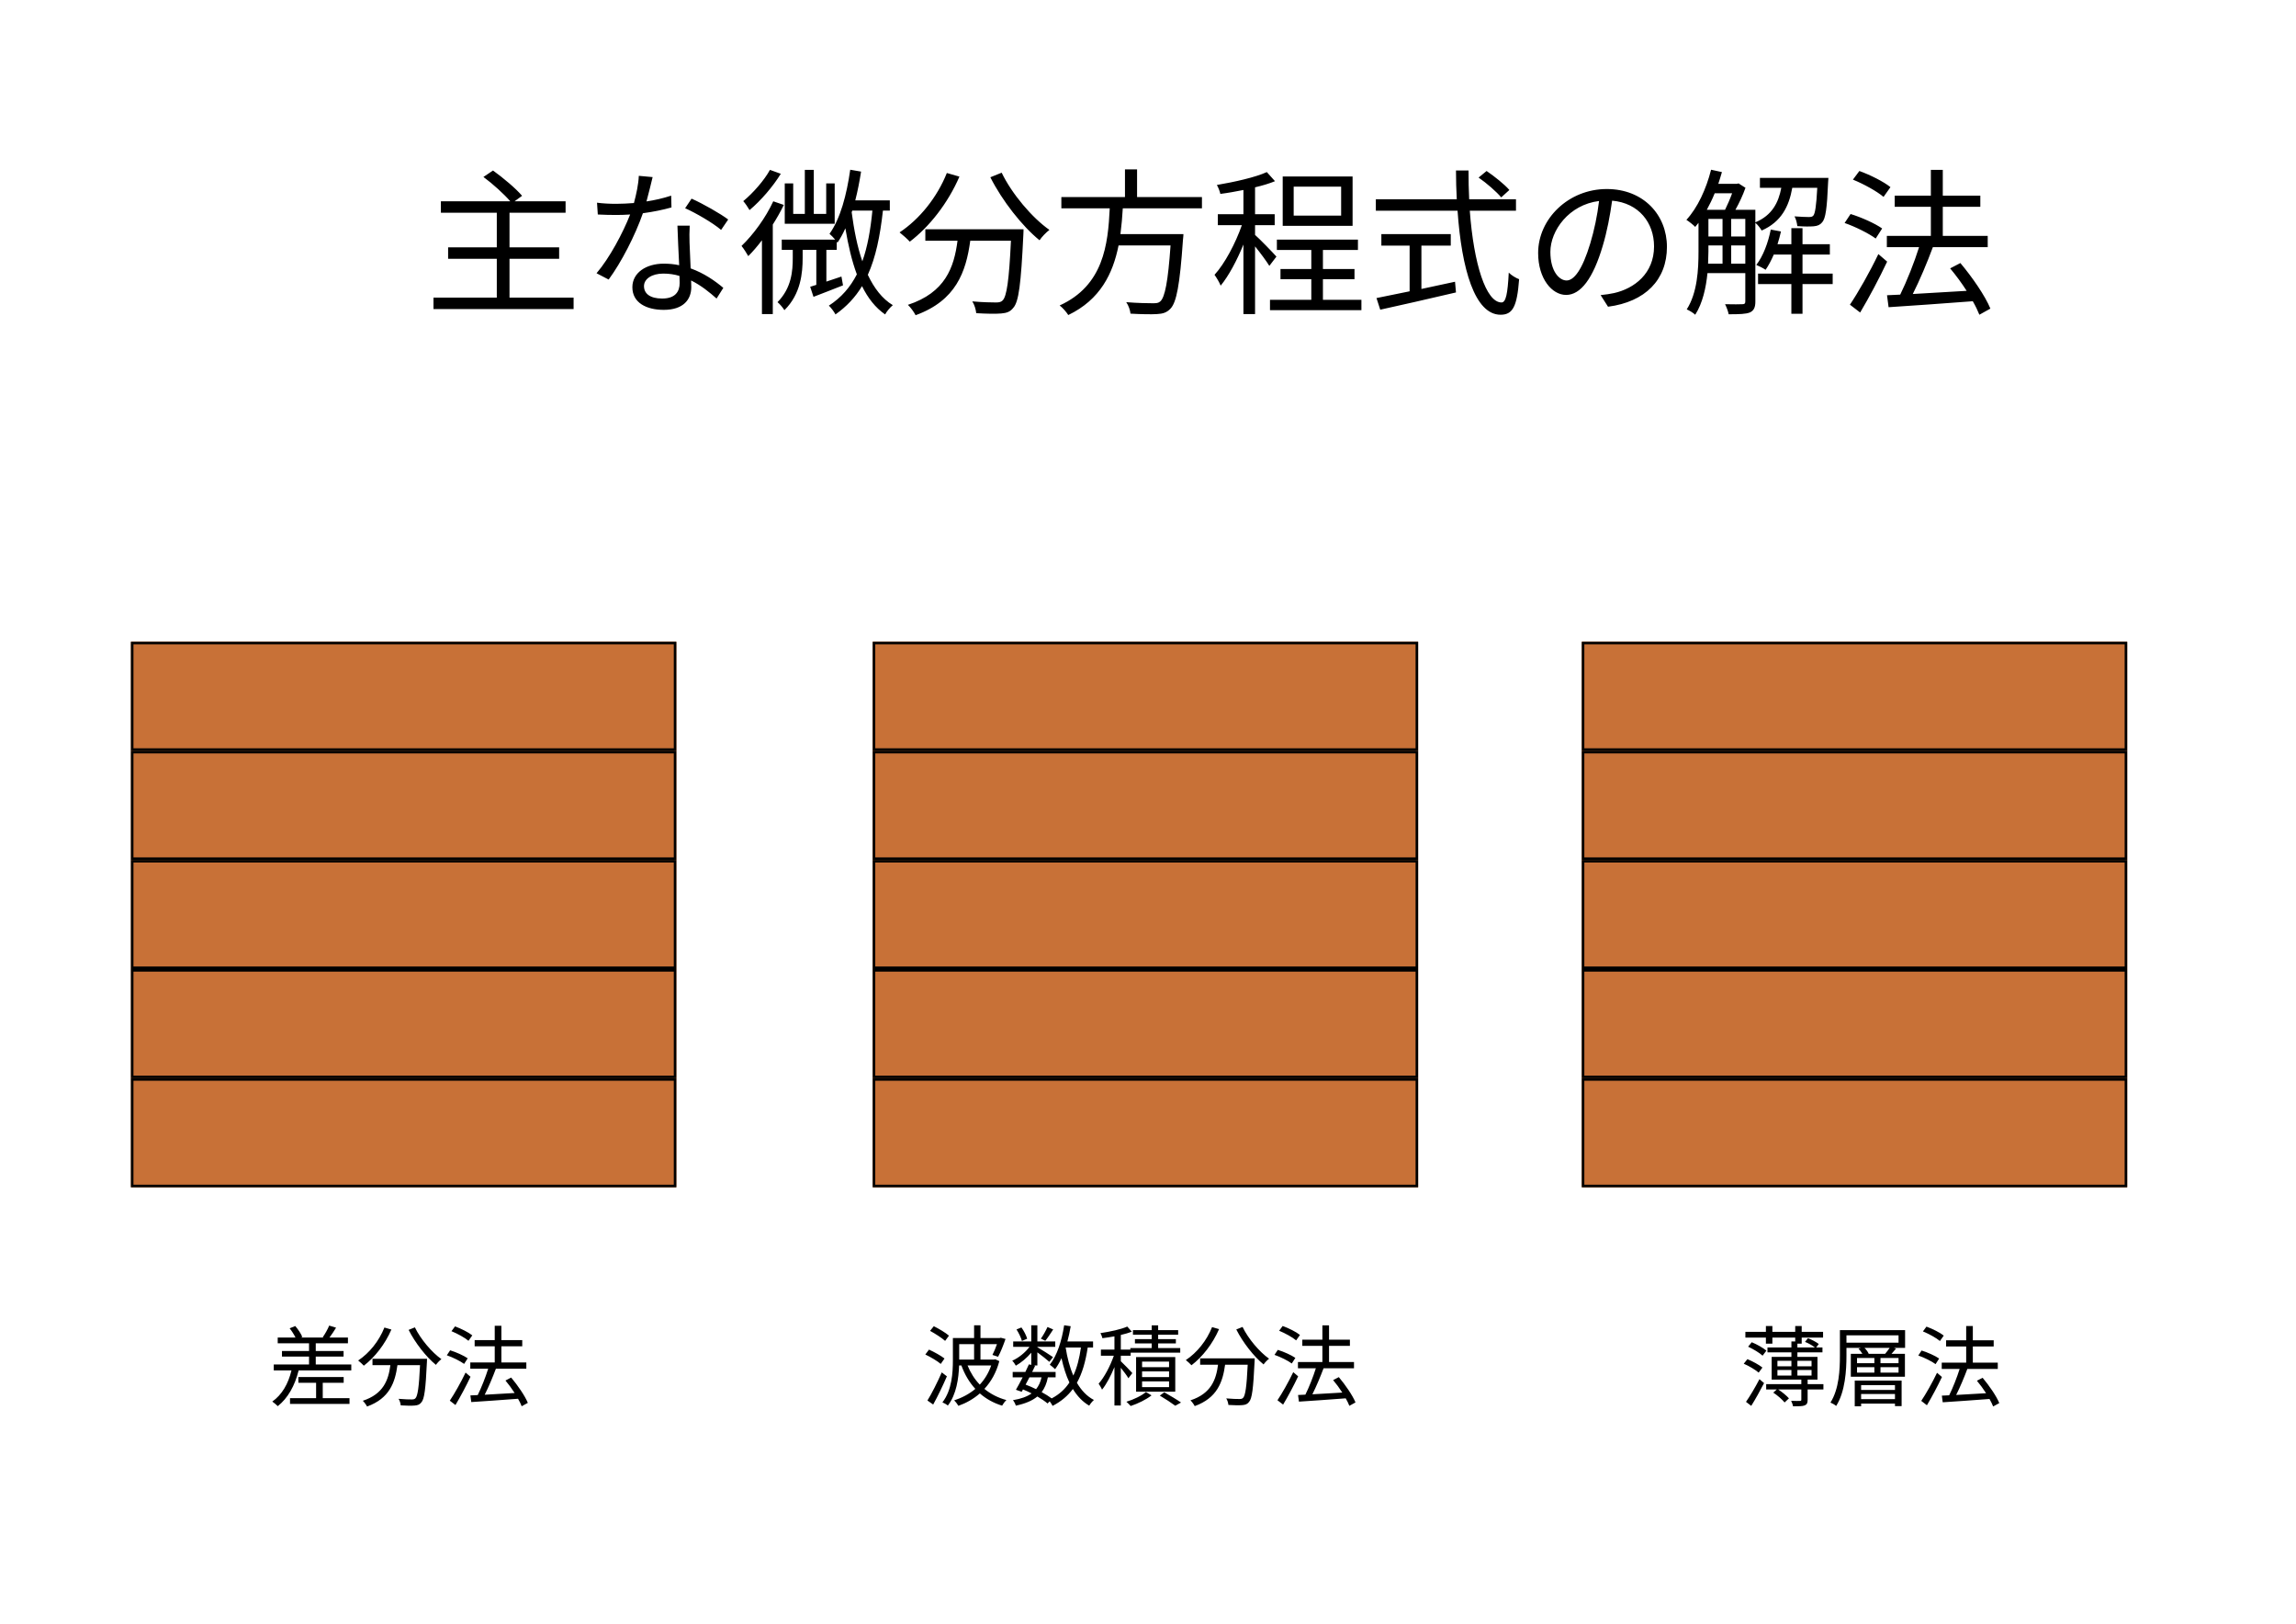
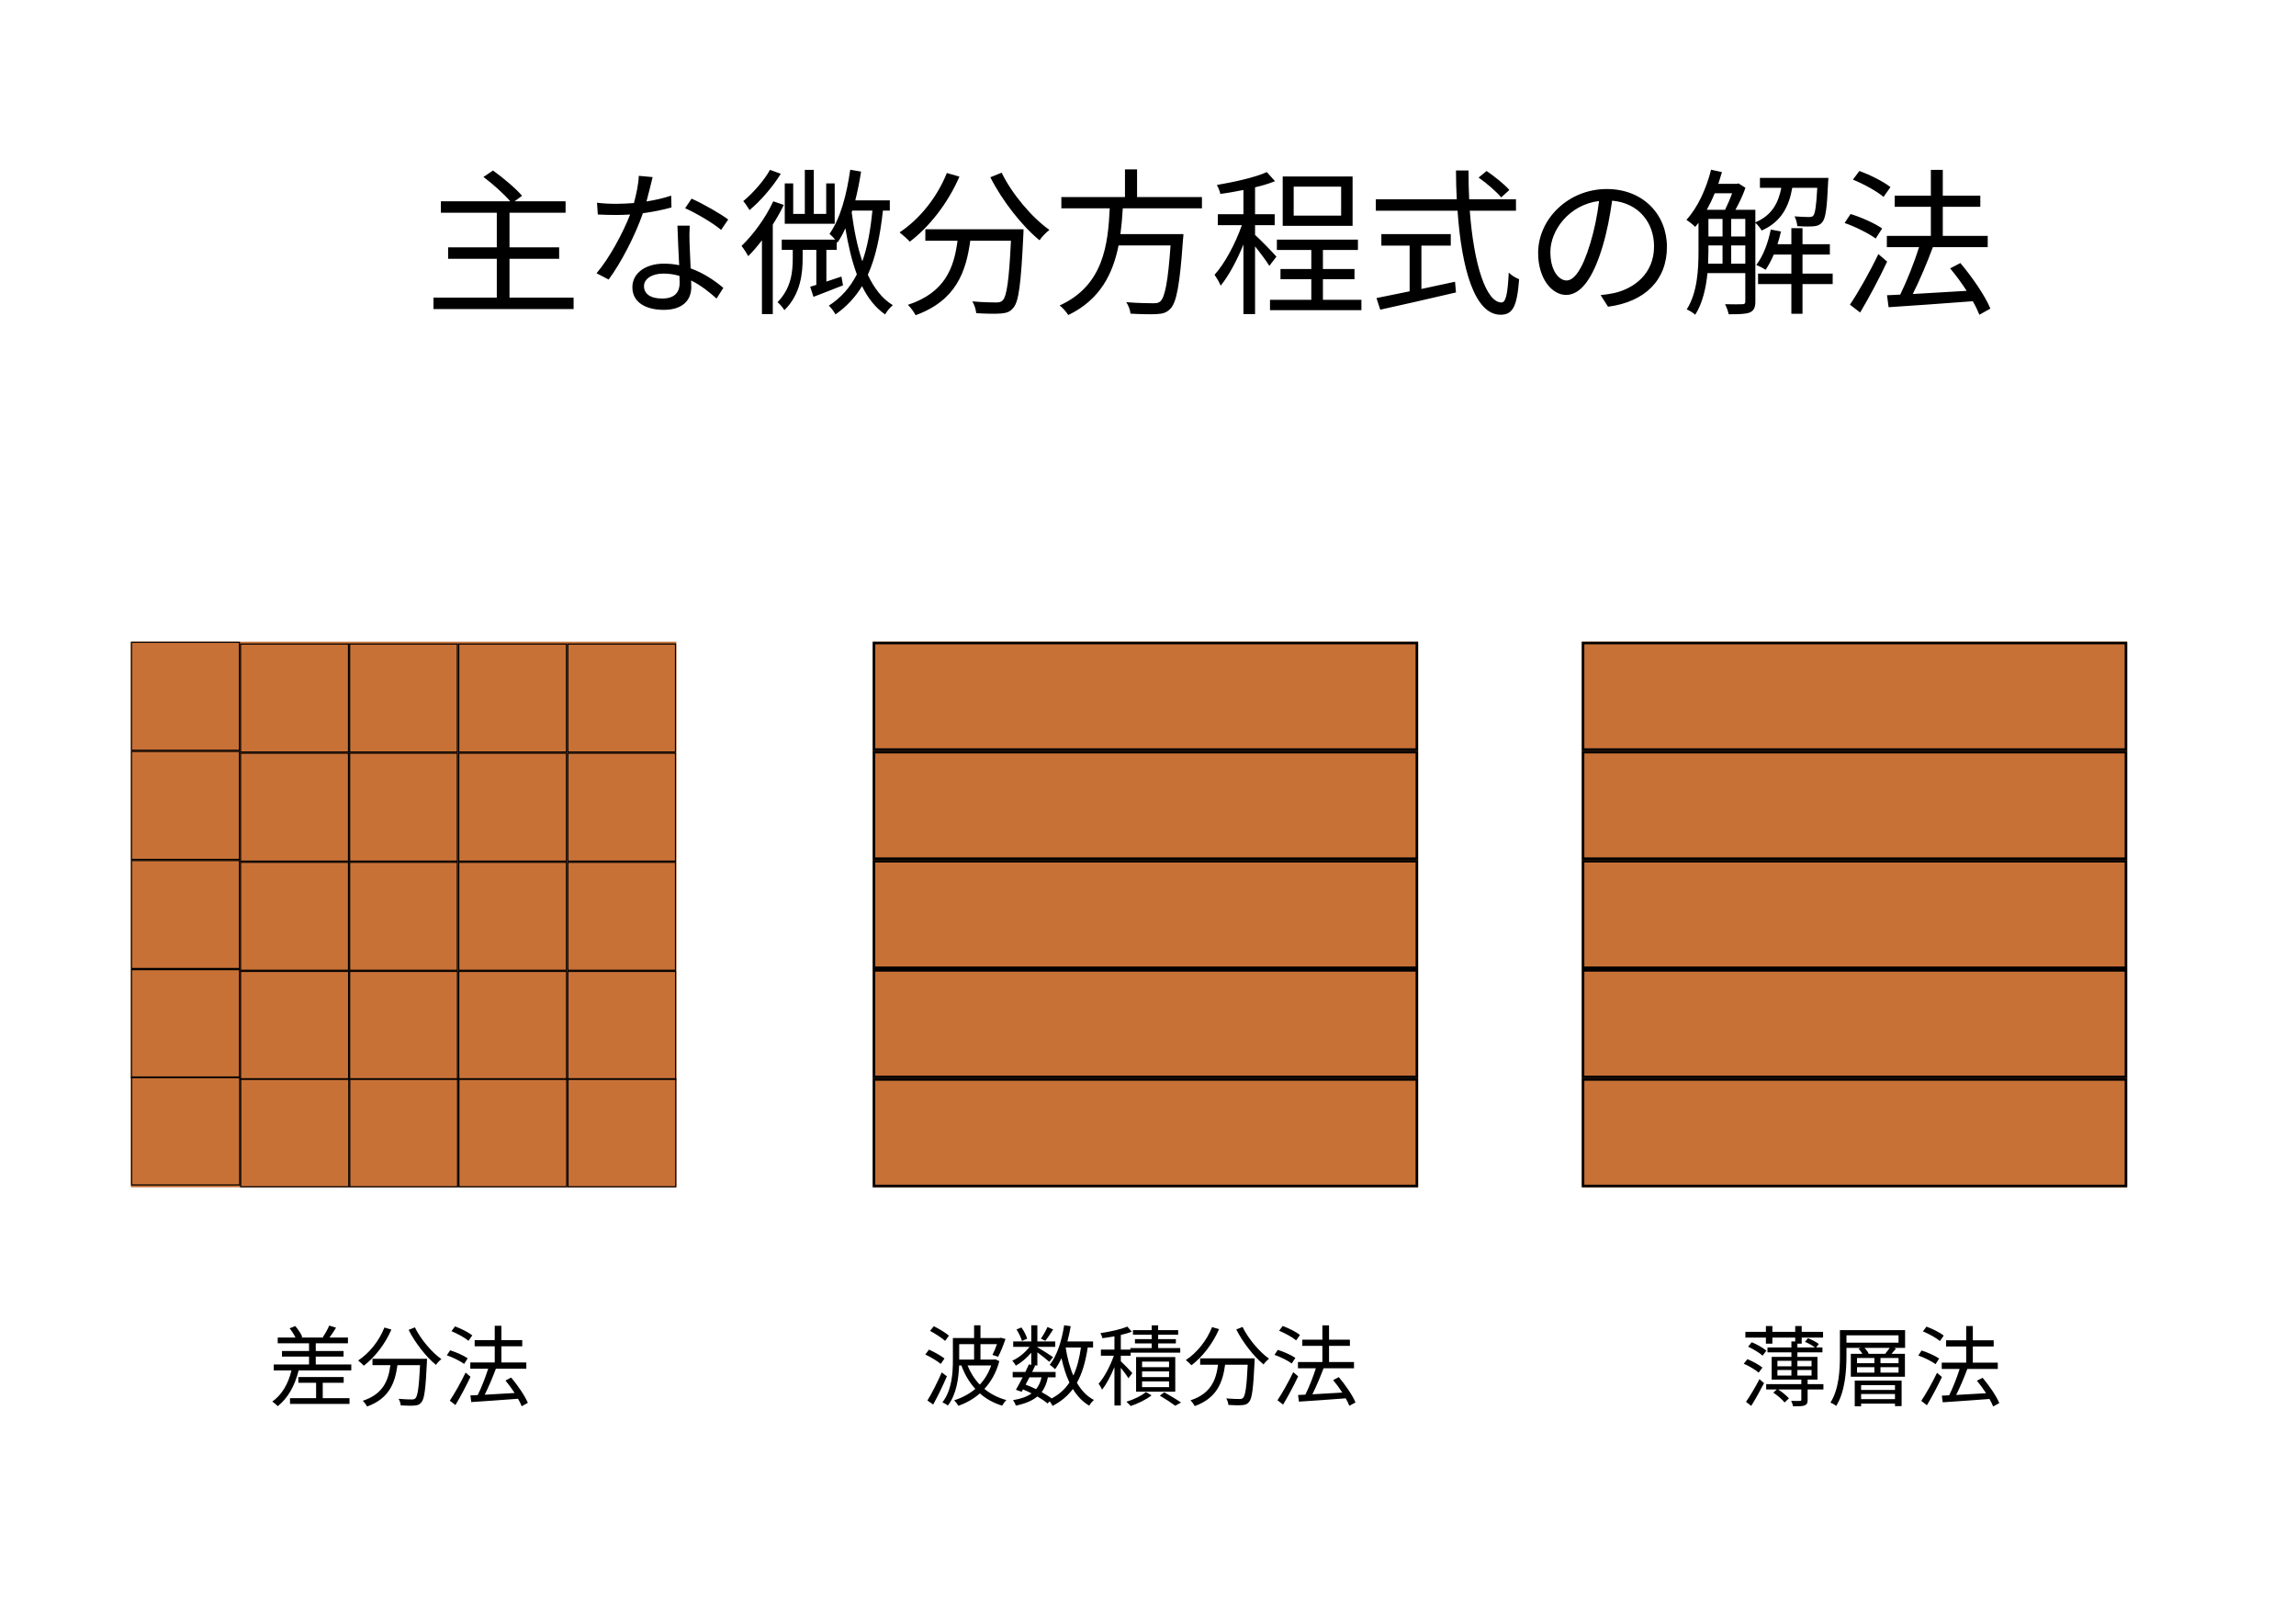
<svg xmlns="http://www.w3.org/2000/svg" width="1052.362" height="744.094" id="svg2" version="1.1">
  <defs id="defs4" />
  <g id="layer1" transform="translate(0,-308.2677)" style="display:none">
    <text xml:space="preserve" style="font-size:72px;font-style:normal;font-variant:normal;font-weight:normal;font-stretch:normal;text-align:center;line-height:125%;letter-spacing:0px;word-spacing:0px;writing-mode:lr-tb;text-anchor:middle;fill:#000000;fill-opacity:1;stroke:none;font-family:Sans;-inkscape-font-specification:Sans" x="548.626" y="561.161" id="text3004">
      <tspan id="tspan3006" x="548.626" y="561.161">変位入力による横方向に等方な</tspan>
      <tspan x="548.626" y="651.161" id="tspan3008">成層半無限地盤の静的応答</tspan>
    </text>
    <text xml:space="preserve" style="font-size:40px;font-style:normal;font-weight:normal;line-height:125%;letter-spacing:0px;word-spacing:0px;fill:#000000;fill-opacity:1;stroke:none;font-family:Sans" x="238.571" y="401.237" id="text3023" transform="translate(0,308.2677)">
      <tspan id="tspan3025" x="238.571" y="401.237">静的な場合における波数積分法</tspan>
    </text>
    <text xml:space="preserve" style="font-size:40px;font-style:normal;font-weight:normal;line-height:125%;letter-spacing:0px;word-spacing:0px;fill:#000000;fill-opacity:1;stroke:none;font-family:Sans" x="462.857" y="919.505" id="text3027">
      <tspan id="tspan3029" x="462.857" y="919.505">小山哲央</tspan>
    </text>
  </g>
  <g id="layer3" style="display:inline">
    <text xml:space="preserve" style="font-size:40px;font-style:normal;font-weight:normal;line-height:125%;letter-spacing:0px;word-spacing:0px;fill:#000000;fill-opacity:1;stroke:none;font-family:Sans" x="91.429" y="108.38" id="text3032">
      <tspan id="tspan3034" x="91.429" y="108.38" />
    </text>
    <text xml:space="preserve" style="font-size:40px;font-style:normal;font-weight:normal;line-height:125%;letter-spacing:0px;word-spacing:0px;fill:#000000;fill-opacity:1;stroke:none;font-family:Sans" x="123.242" y="641.165" id="text3036">
      <tspan id="tspan3038" x="123.242" y="641.165">差分法</tspan>
    </text>
    <text xml:space="preserve" style="font-size:40px;font-style:normal;font-weight:normal;line-height:125%;letter-spacing:0px;word-spacing:0px;fill:#000000;fill-opacity:1;stroke:none;font-family:Sans" x="422.598" y="640.969" id="text3040">
      <tspan id="tspan3042" x="422.598" y="640.969">波数積分法</tspan>
    </text>
    <text xml:space="preserve" style="font-size:40px;font-style:normal;font-weight:normal;line-height:125%;letter-spacing:0px;word-spacing:0px;fill:#000000;fill-opacity:1;stroke:none;font-family:Sans" x="797.676" y="641.262" id="text3044">
      <tspan id="tspan3046" x="797.676" y="641.262">薄層法</tspan>
    </text>
    <rect style="fill:#c87137" id="rect3080" width="250" height="250" x="60" y="294.094" />
    <text xml:space="preserve" style="font-size:72px;font-style:normal;font-variant:normal;font-weight:normal;font-stretch:normal;text-align:start;line-height:125%;letter-spacing:0px;word-spacing:0px;writing-mode:lr-tb;text-anchor:start;fill:#000000;fill-opacity:1;stroke:none;font-family:Sans;-inkscape-font-specification:Sans" x="194.656" y="138.329" id="text3122">
      <tspan id="tspan3124" x="194.656" y="138.329">主な微分方程式の解法</tspan>
    </text>
-     <rect style="fill:none;stroke:#000000;stroke-width:1.172;stroke-opacity:1" id="rect3157" width="248.828" height="48.828" x="60.586" y="494.681" />
-     <rect style="fill:none;stroke:#000000;stroke-width:1.172;stroke-opacity:1;display:inline" id="rect3157-1" width="248.828" height="48.828" x="60.586" y="444.681" />
-     <rect style="fill:none;stroke:#000000;stroke-width:1.172;stroke-opacity:1;display:inline" id="rect3157-1-1" width="248.828" height="48.828" x="60.586" y="394.681" />
-     <rect style="fill:none;stroke:#000000;stroke-width:1.172;stroke-opacity:1;display:inline" id="rect3157-1-1-0" width="248.828" height="48.828" x="60.586" y="344.681" />
-     <rect style="fill:none;stroke:#000000;stroke-width:1.172;stroke-opacity:1;display:inline" id="rect3157-1-1-0-9" width="248.828" height="48.828" x="60.586" y="294.681" />
+     <rect style="fill:none;stroke:#000000;stroke-width:0.527;stroke-opacity:1;display:inline" id="rect3157-1" width="49.53" height="49.473" x="60.263" y="444.358" />
    <rect style="fill:#c87137;display:inline" id="rect3080-9" width="250" height="250" x="400" y="294.094" />
    <rect style="fill:none;stroke:#000000;stroke-width:1.172;stroke-opacity:1;display:inline" id="rect3157-6" width="248.828" height="48.828" x="400.586" y="494.681" />
    <rect style="fill:none;stroke:#000000;stroke-width:1.172;stroke-opacity:1;display:inline" id="rect3157-1-6" width="248.828" height="48.828" x="400.586" y="444.681" />
    <rect style="fill:none;stroke:#000000;stroke-width:1.172;stroke-opacity:1;display:inline" id="rect3157-1-1-6" width="248.828" height="48.828" x="400.586" y="394.681" />
    <rect style="fill:none;stroke:#000000;stroke-width:1.172;stroke-opacity:1;display:inline" id="rect3157-1-1-0-6" width="248.828" height="48.828" x="400.586" y="344.681" />
    <rect style="fill:none;stroke:#000000;stroke-width:1.172;stroke-opacity:1;display:inline" id="rect3157-1-1-0-9-9" width="248.828" height="48.828" x="400.586" y="294.681" />
    <rect style="fill:#c87137;display:inline" id="rect3080-9-1" width="250" height="250" x="725" y="294.094" />
    <rect style="fill:none;stroke:#000000;stroke-width:1.172;stroke-opacity:1;display:inline" id="rect3157-6-6" width="248.828" height="48.828" x="725.586" y="494.681" />
    <rect style="fill:none;stroke:#000000;stroke-width:1.172;stroke-opacity:1;display:inline" id="rect3157-1-6-4" width="248.828" height="48.828" x="725.586" y="444.681" />
    <rect style="fill:none;stroke:#000000;stroke-width:1.172;stroke-opacity:1;display:inline" id="rect3157-1-1-6-0" width="248.828" height="48.828" x="725.586" y="394.681" />
    <rect style="fill:none;stroke:#000000;stroke-width:1.172;stroke-opacity:1;display:inline" id="rect3157-1-1-0-6-6" width="248.828" height="48.828" x="725.586" y="344.681" />
    <rect style="fill:none;stroke:#000000;stroke-width:1.172;stroke-opacity:1;display:inline" id="rect3157-1-1-0-9-9-7" width="248.828" height="48.828" x="725.586" y="294.681" />
+     <rect style="fill:none;stroke:#000000;stroke-width:0.527;stroke-opacity:1;display:inline" id="rect3157-1-1" width="49.53" height="49.473" x="60.328" y="493.558" />
+     <rect style="fill:none;stroke:#000000;stroke-width:0.526;stroke-opacity:1;display:inline" id="rect3157-1-17" width="49.474" height="49.474" x="60.263" y="394.358" />
+     <rect style="fill:none;stroke:#000000;stroke-width:0.526;stroke-opacity:1;display:inline" id="rect3157-1-17-4" width="49.474" height="49.474" x="60.263" y="344.358" />
+     <rect style="fill:none;stroke:#000000;stroke-width:0.526;stroke-opacity:1;display:inline" id="rect3157-1-17-4-0" width="49.474" height="49.474" x="60.263" y="294.358" />
+     <rect style="fill:none;stroke:#000000;stroke-width:0.527;stroke-opacity:1;display:inline" id="rect3157-1-9" width="49.53" height="49.473" x="110.263" y="445.158" />
+     <rect style="fill:none;stroke:#000000;stroke-width:0.527;stroke-opacity:1;display:inline" id="rect3157-1-1-4" width="49.53" height="49.473" x="110.328" y="494.358" />
+     <rect style="fill:none;stroke:#000000;stroke-width:0.526;stroke-opacity:1;display:inline" id="rect3157-1-17-8" width="49.474" height="49.474" x="110.263" y="395.158" />
+     <rect style="fill:none;stroke:#000000;stroke-width:0.526;stroke-opacity:1;display:inline" id="rect3157-1-17-4-8" width="49.474" height="49.474" x="110.263" y="345.158" />
+     <rect style="fill:none;stroke:#000000;stroke-width:0.526;stroke-opacity:1;display:inline" id="rect3157-1-17-4-0-2" width="49.474" height="49.474" x="110.263" y="295.158" />
+     <rect style="fill:none;stroke:#000000;stroke-width:0.526;stroke-opacity:1;display:inline" id="rect3157-1-9-4" width="49.409" height="49.474" x="160.263" y="445.158" />
+     <rect style="fill:none;stroke:#000000;stroke-width:0.526;stroke-opacity:1;display:inline" id="rect3157-1-1-4-5" width="49.409" height="49.474" x="160.328" y="494.358" />
+     <rect style="fill:none;stroke:#000000;stroke-width:0.526;stroke-opacity:1;display:inline" id="rect3157-1-17-8-5" width="49.353" height="49.474" x="160.263" y="395.158" />
+     <rect style="fill:none;stroke:#000000;stroke-width:0.526;stroke-opacity:1;display:inline" id="rect3157-1-17-4-8-1" width="49.353" height="49.474" x="160.263" y="345.157" />
+     <rect style="fill:none;stroke:#000000;stroke-width:0.526;stroke-opacity:1;display:inline" id="rect3157-1-17-4-0-2-7" width="49.353" height="49.474" x="160.263" y="295.157" />
+     <rect style="fill:none;stroke:#000000;stroke-width:0.526;stroke-opacity:1;display:inline" id="rect3157-1-9-4-1" width="49.409" height="49.474" x="210.263" y="445.158" />
+     <rect style="fill:none;stroke:#000000;stroke-width:0.526;stroke-opacity:1;display:inline" id="rect3157-1-1-4-5-1" width="49.409" height="49.474" x="210.328" y="494.358" />
+     <rect style="fill:none;stroke:#000000;stroke-width:0.526;stroke-opacity:1;display:inline" id="rect3157-1-17-8-5-5" width="49.353" height="49.474" x="210.263" y="395.158" />
+     <rect style="fill:none;stroke:#000000;stroke-width:0.526;stroke-opacity:1;display:inline" id="rect3157-1-17-4-8-1-2" width="49.353" height="49.474" x="210.263" y="345.157" />
+     <rect style="fill:none;stroke:#000000;stroke-width:0.526;stroke-opacity:1;display:inline" id="rect3157-1-17-4-0-2-7-7" width="49.353" height="49.474" x="210.263" y="295.157" />
+     <rect style="fill:none;stroke:#000000;stroke-width:0.526;stroke-opacity:1;display:inline" id="rect3157-1-9-4-1-6" width="49.409" height="49.474" x="260.263" y="445.158" />
+     <rect style="fill:none;stroke:#000000;stroke-width:0.526;stroke-opacity:1;display:inline" id="rect3157-1-1-4-5-1-1" width="49.409" height="49.474" x="260.328" y="494.358" />
+     <rect style="fill:none;stroke:#000000;stroke-width:0.526;stroke-opacity:1;display:inline" id="rect3157-1-17-8-5-5-4" width="49.353" height="49.474" x="260.263" y="395.158" />
+     <rect style="fill:none;stroke:#000000;stroke-width:0.526;stroke-opacity:1;display:inline" id="rect3157-1-17-4-8-1-2-2" width="49.353" height="49.474" x="260.263" y="345.157" />
+     <rect style="fill:none;stroke:#000000;stroke-width:0.526;stroke-opacity:1;display:inline" id="rect3157-1-17-4-0-2-7-7-3" width="49.353" height="49.474" x="260.263" y="295.157" />
  </g>
</svg>
